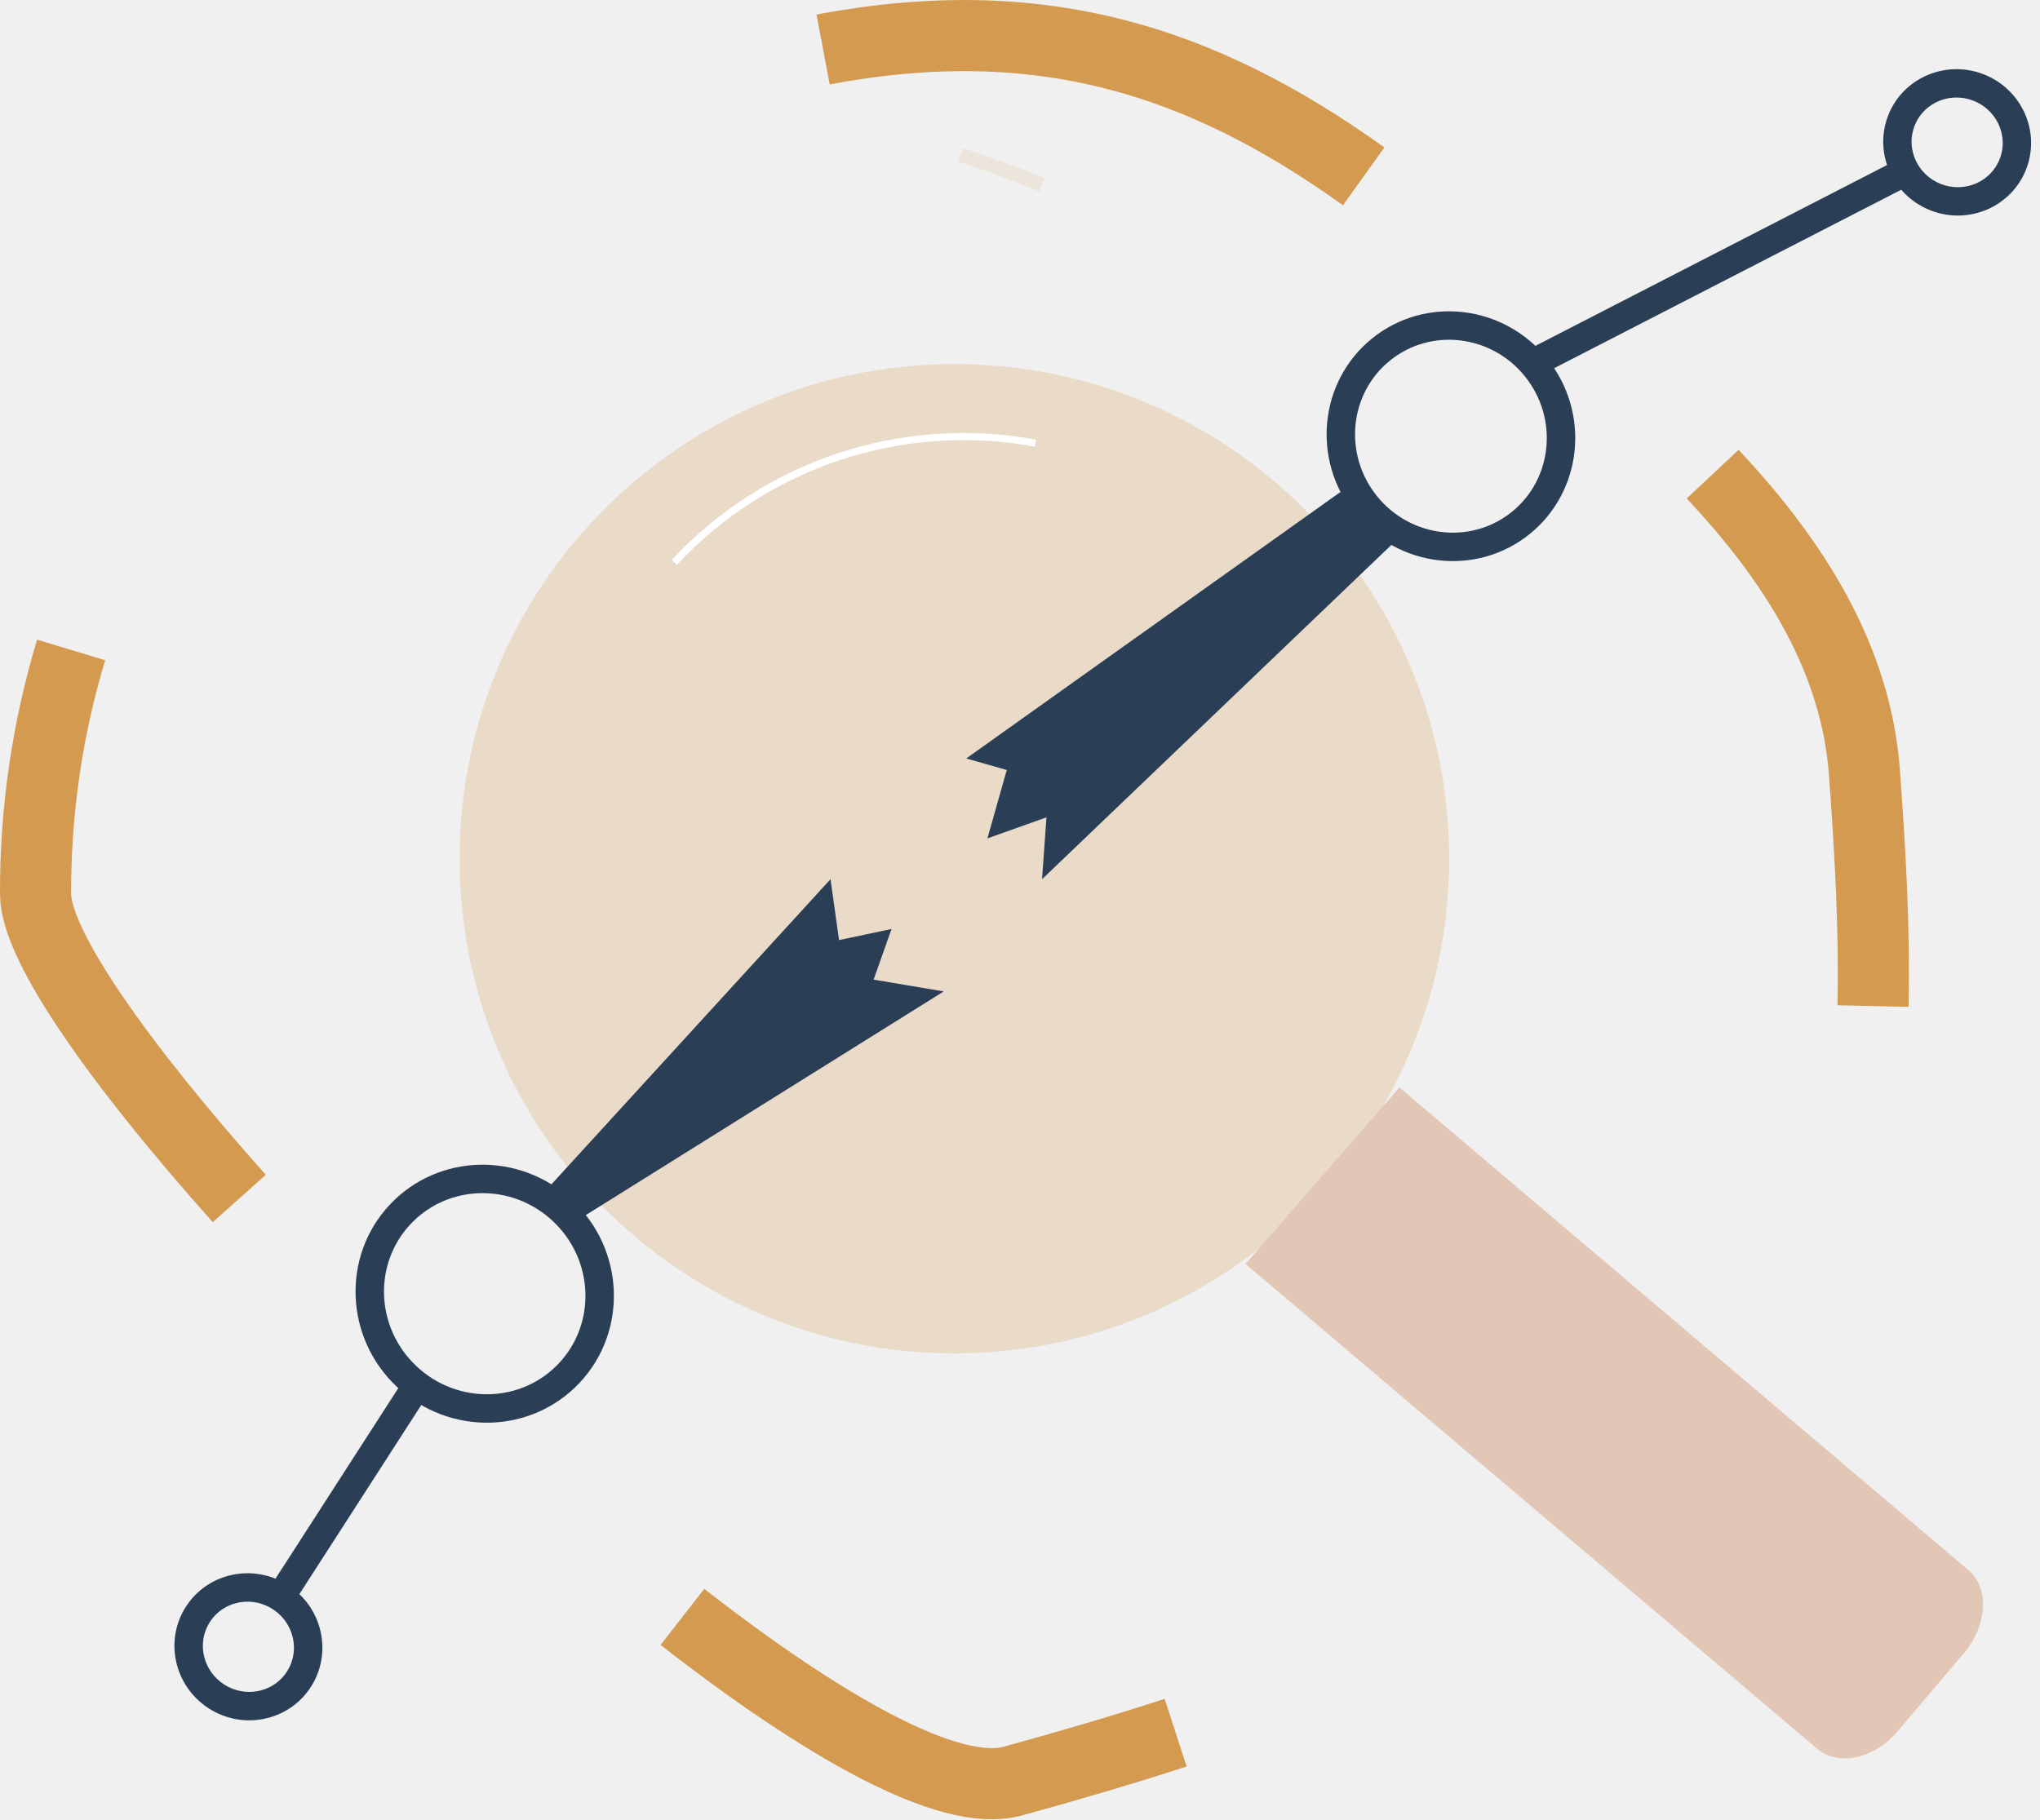
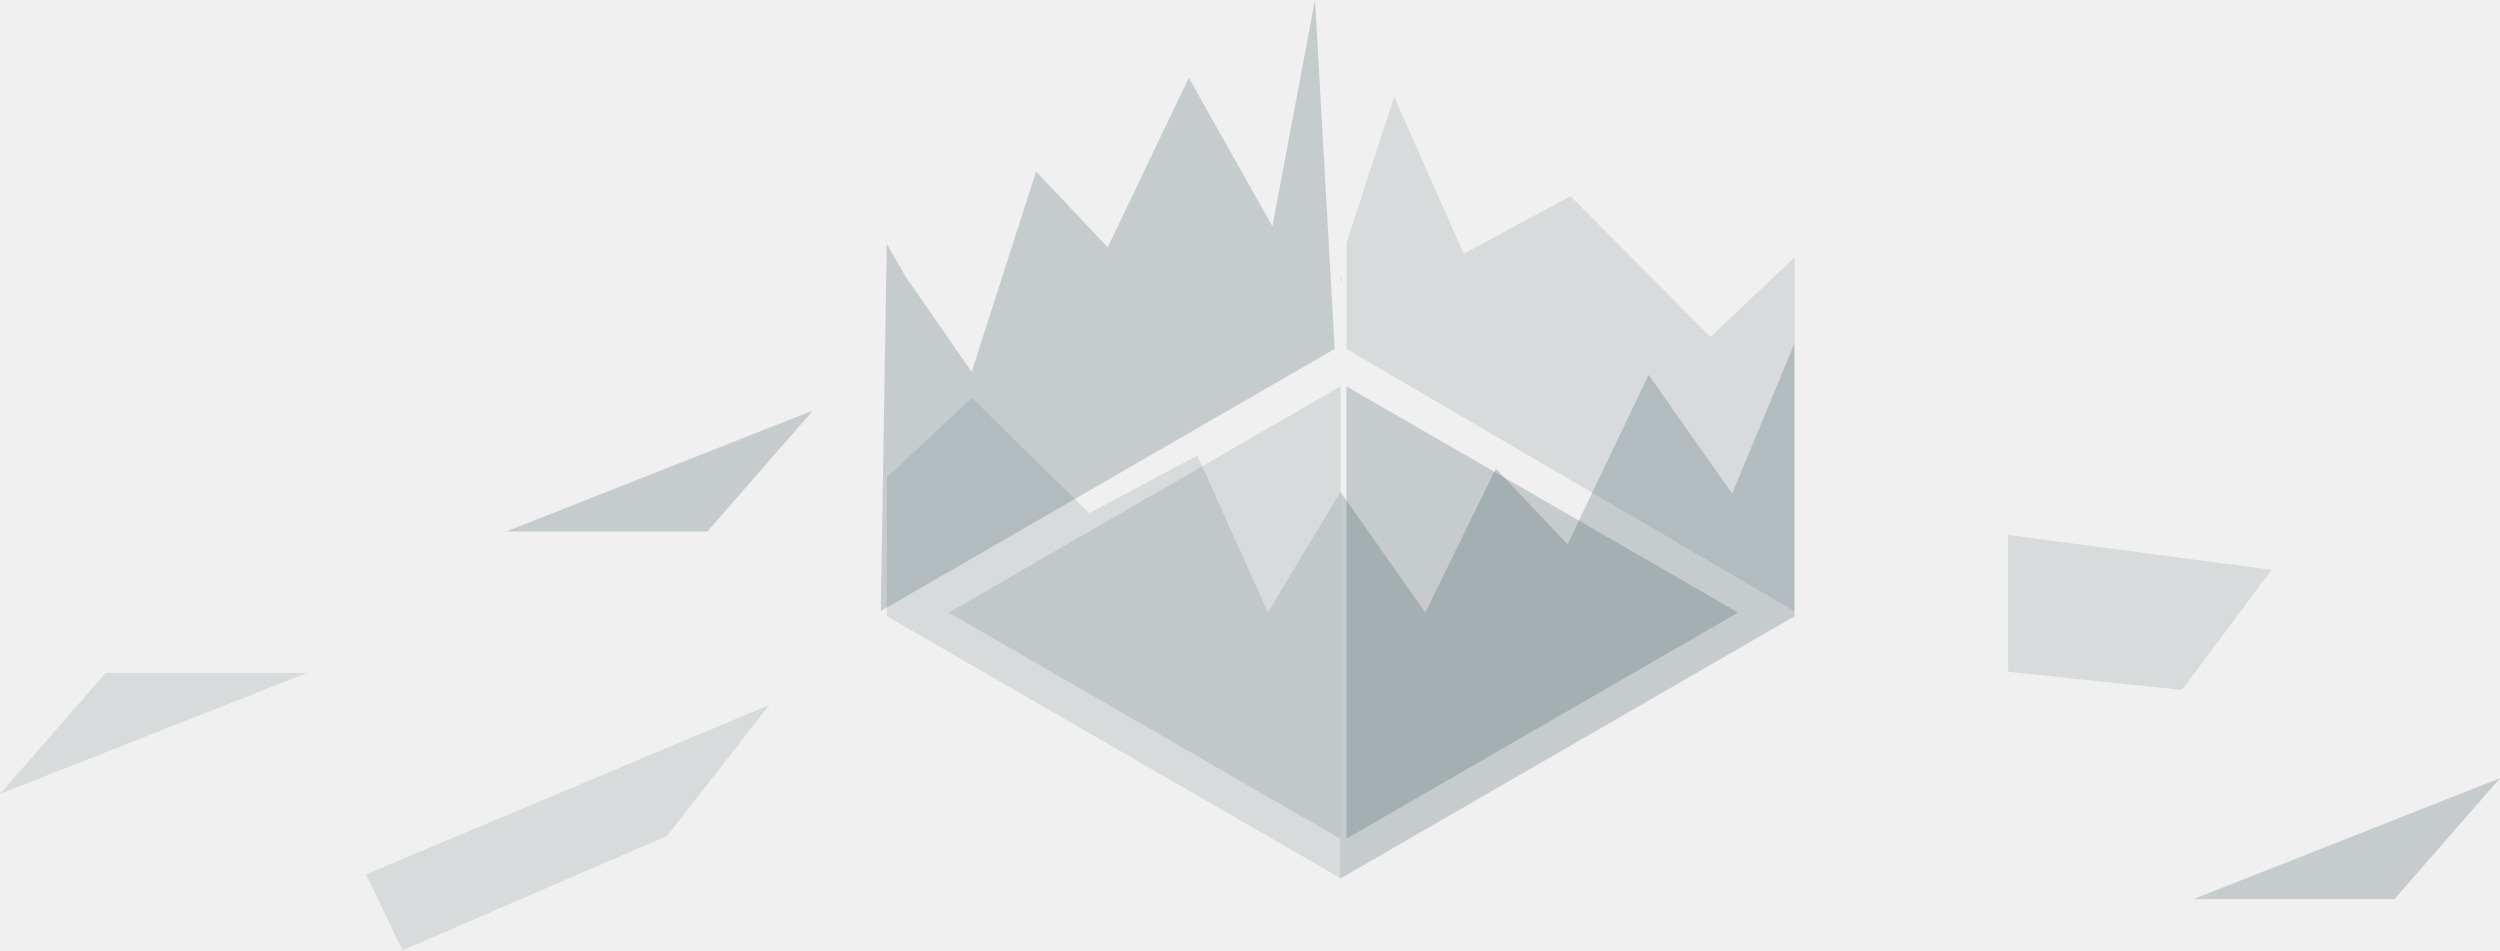
- <svg xmlns="http://www.w3.org/2000/svg" viewBox="0 0 143.4 127.92">
-   <defs>
-     <style>.cls-1,.cls-2,.cls-4,.cls-6{fill:none;stroke-miterlimit:10;}.cls-1,.cls-2{stroke:#d39a50;}.cls-1{stroke-width:5px;}.cls-2{opacity:0.13;}.cls-3{fill:#d39a50;opacity:0.25;}.cls-4{stroke:#fff;stroke-width:0.5px;}.cls-5{fill:#e3c7b6;}.cls-6{stroke:#2a3f55;stroke-width:2px;}.cls-7{fill:#2a3f55;}</style>
-   </defs>
-   <g id="Layer_2" data-name="Layer 2">
-     <g id="Layer_1-2" data-name="Layer 1">
-       <g id="suurennuslasi">
-         <path class="cls-1" d="M82.64,121.83c-3.57,1.16-7.38,2.29-11.47,3.41-4.44,1.21-13.29-3.83-23.2-11.55" />
-         <path class="cls-1" d="M120.39,33.34c5.76,6.14,10.09,13,10.67,21,.43,5.84.72,11.29.6,16.4" />
-         <path class="cls-1" d="M57.86,3.48c15.3-2.89,26.65.79,38,8.92" />
-         <path class="cls-1" d="M16.82,84.27C8.4,74.83,2.5,66.49,2.5,62.86A58.66,58.66,0,0,1,5,45.7" />
-         <path class="cls-2" d="M67.51,10.9q2.82.9,5.74,2.09" />
-         <circle class="cls-3" cx="67.09" cy="60.38" r="34.78" />
-         <path class="cls-4" d="M47.39,39.55a27.79,27.79,0,0,1,25.4-8.39" />
-         <path class="cls-5" d="M98.37,76.46l40,33.94c1.49,1.26,1.34,3.87-.32,5.84l-4.62,5.45c-1.66,2-4.22,2.53-5.7,1.27L87.55,88.87" />
-         <ellipse class="cls-6" cx="17.47" cy="115.79" rx="4.15" ry="4.22" transform="translate(-89.34 67.77) rotate(-57.21)" />
-         <ellipse class="cls-6" cx="34.07" cy="90.97" rx="8" ry="8.15" transform="translate(-55.59 53.59) rotate(-46.84)" />
-         <line class="cls-6" x1="19.77" y1="112.22" x2="29.12" y2="97.71" />
-         <ellipse class="cls-6" cx="138.19" cy="9.88" rx="4.15" ry="4.22" transform="matrix(0.36, -0.93, 0.93, 0.36, 78.64, 134.97)" />
-         <ellipse class="cls-6" cx="101.99" cy="30.67" rx="7.69" ry="7.83" transform="translate(1.52 66) rotate(-36.11)" />
-         <line class="cls-6" x1="134.18" y1="11.94" x2="107.72" y2="25.55" />
-         <polyline class="cls-7" points="73.25 61.82 98.22 37.92 94.82 34.17 67.92 53.33 70.77 54.14 69.41 58.95 73.56 57.47" />
-         <polygon class="cls-7" points="66.34 69.71 61.41 68.88 62.67 65.32 58.98 66.1 58.38 61.82 38.51 83.55 40.55 85.83 66.34 69.71" />
+ <svg xmlns="http://www.w3.org/2000/svg" version="1.1" id="Layer_1" x="0px" y="0px" viewBox="0 0 328.39 124.82" style="enable-background:new 0 0 328.39 124.82;" xml:space="preserve">
+   <g id="Group_1445" transform="translate(-220.425 -1197.622)">
+     <g id="Group_1444">
+       <g id="Group_1437" style="opacity:0.2;">
+         <g id="Group_1434">
+           <g id="Group_1433">
+             <path id="Path_6800" style="fill:#1C3B40;" d="M345.08,1251.53L345.08,1251.53z" />
+           </g>
+         </g>
+         <g id="Group_1436">
+           <g id="Group_1435">
+             <path id="Path_6801" style="fill:#1C3B40;" d="M397.29,1248.38L397.29,1248.38v59.41l51.45-29.71L397.29,1248.38z" />
+           </g>
+         </g>
      </g>
+       <g id="Group_1443">
+         <g id="Group_1440">
+           <g id="Group_1438">
+             <path id="Path_6802" style="fill:#F6EBE8;" d="M447.19,1251.53L447.19,1251.53z" />
+           </g>
+           <g id="Group_1439">
+             <path id="Path_6803" style="fill:none;stroke:#F6EBE8;stroke-width:0.832;stroke-miterlimit:10;" d="M447.19,1251.53       L447.19,1251.53z" />
+           </g>
+         </g>
+         <g id="Group_1442" style="opacity:0.12;">
+           <g id="Group_1441">
+             <path id="Path_6804" style="fill:#1C3B40;" d="M396.5,1248.38l-51.45,29.71l51.45,29.71V1248.38z" />
+           </g>
+         </g>
+       </g>
+       <path id="Path_6805" style="opacity:0.2;fill:#1C3B40;enable-background:new    ;" d="M396.51,1261.25v51.76l59.63-34.43v-35.82    l-8.19,19.71l-10.97-15.61l-10.65,22.27l-9.42-9.96l-9.26,18.91l-11.15-15.85" />
+       <path id="Path_6806" style="opacity:0.2;fill:#1C3B40;enable-background:new    ;" d="M336.91,1229.63l-0.79,48.25l59.63-34.43    l-2.59-45.83l-5.6,29.73l-10.98-19.51l-10.65,22.27l-9.41-9.96l-8.46,26.31l-8.73-12.58" />
+       <line id="Line_59" style="fill:none;" x1="395.75" y1="1233.89" x2="395.75" y2="1234.7" />
+       <path id="Path_6807" style="opacity:0.2;fill:#1C3B40;enable-background:new    ;" d="M396.72,1234.7l-0.19-0.32v-0.5" />
+       <path id="Path_6808" style="opacity:0.12;fill:#1C3B40;enable-background:new    ;" d="M386.97,1278.08l-9.26-20.63l-14.2,7.58    l-15.43-15.16l-11.16,10.47v18.23l59.63,34.43v-50.83L386.97,1278.08z" />
+       <path id="Path_6809" style="opacity:0.12;fill:#1C3B40;enable-background:new    ;" d="M397.29,1229.57v13.89l58.85,34.43v-46.48    l-11.02,10.47l-18.41-18.5l-14.02,7.58l-9.14-20.63L397.29,1229.57" />
    </g>
+     <path id="Path_6810" style="opacity:0.12;fill:#1C3B40;enable-background:new    ;" d="M484.2,1272.47v13.39l22.82,2.39l11.8-15.78   l-34.62-4.57L484.2,1272.47z" />
+     <path id="Path_6811" style="opacity:0.12;fill:#1C3B40;enable-background:new    ;" d="M269.73,1315.01l3.56,7.44l34.76-15.03   l13.45-17.22l-53,22.28L269.73,1315.01z" />
+     <path id="Path_6812" style="opacity:0.12;fill:#1C3B40;enable-background:new    ;" d="M234.3,1286.02h26.42l-40.29,15.89   L234.3,1286.02z" />
+     <path id="Path_6813" style="opacity:0.2;fill:#1C3B40;enable-background:new    ;" d="M534.95,1315.73h-26.42l40.29-15.89   L534.95,1315.73z" />
+     <path id="Path_6814" style="opacity:0.2;fill:#1C3B40;enable-background:new    ;" d="M313.35,1267.43h-26.42l40.29-15.89   L313.35,1267.43z" />
  </g>
</svg>
